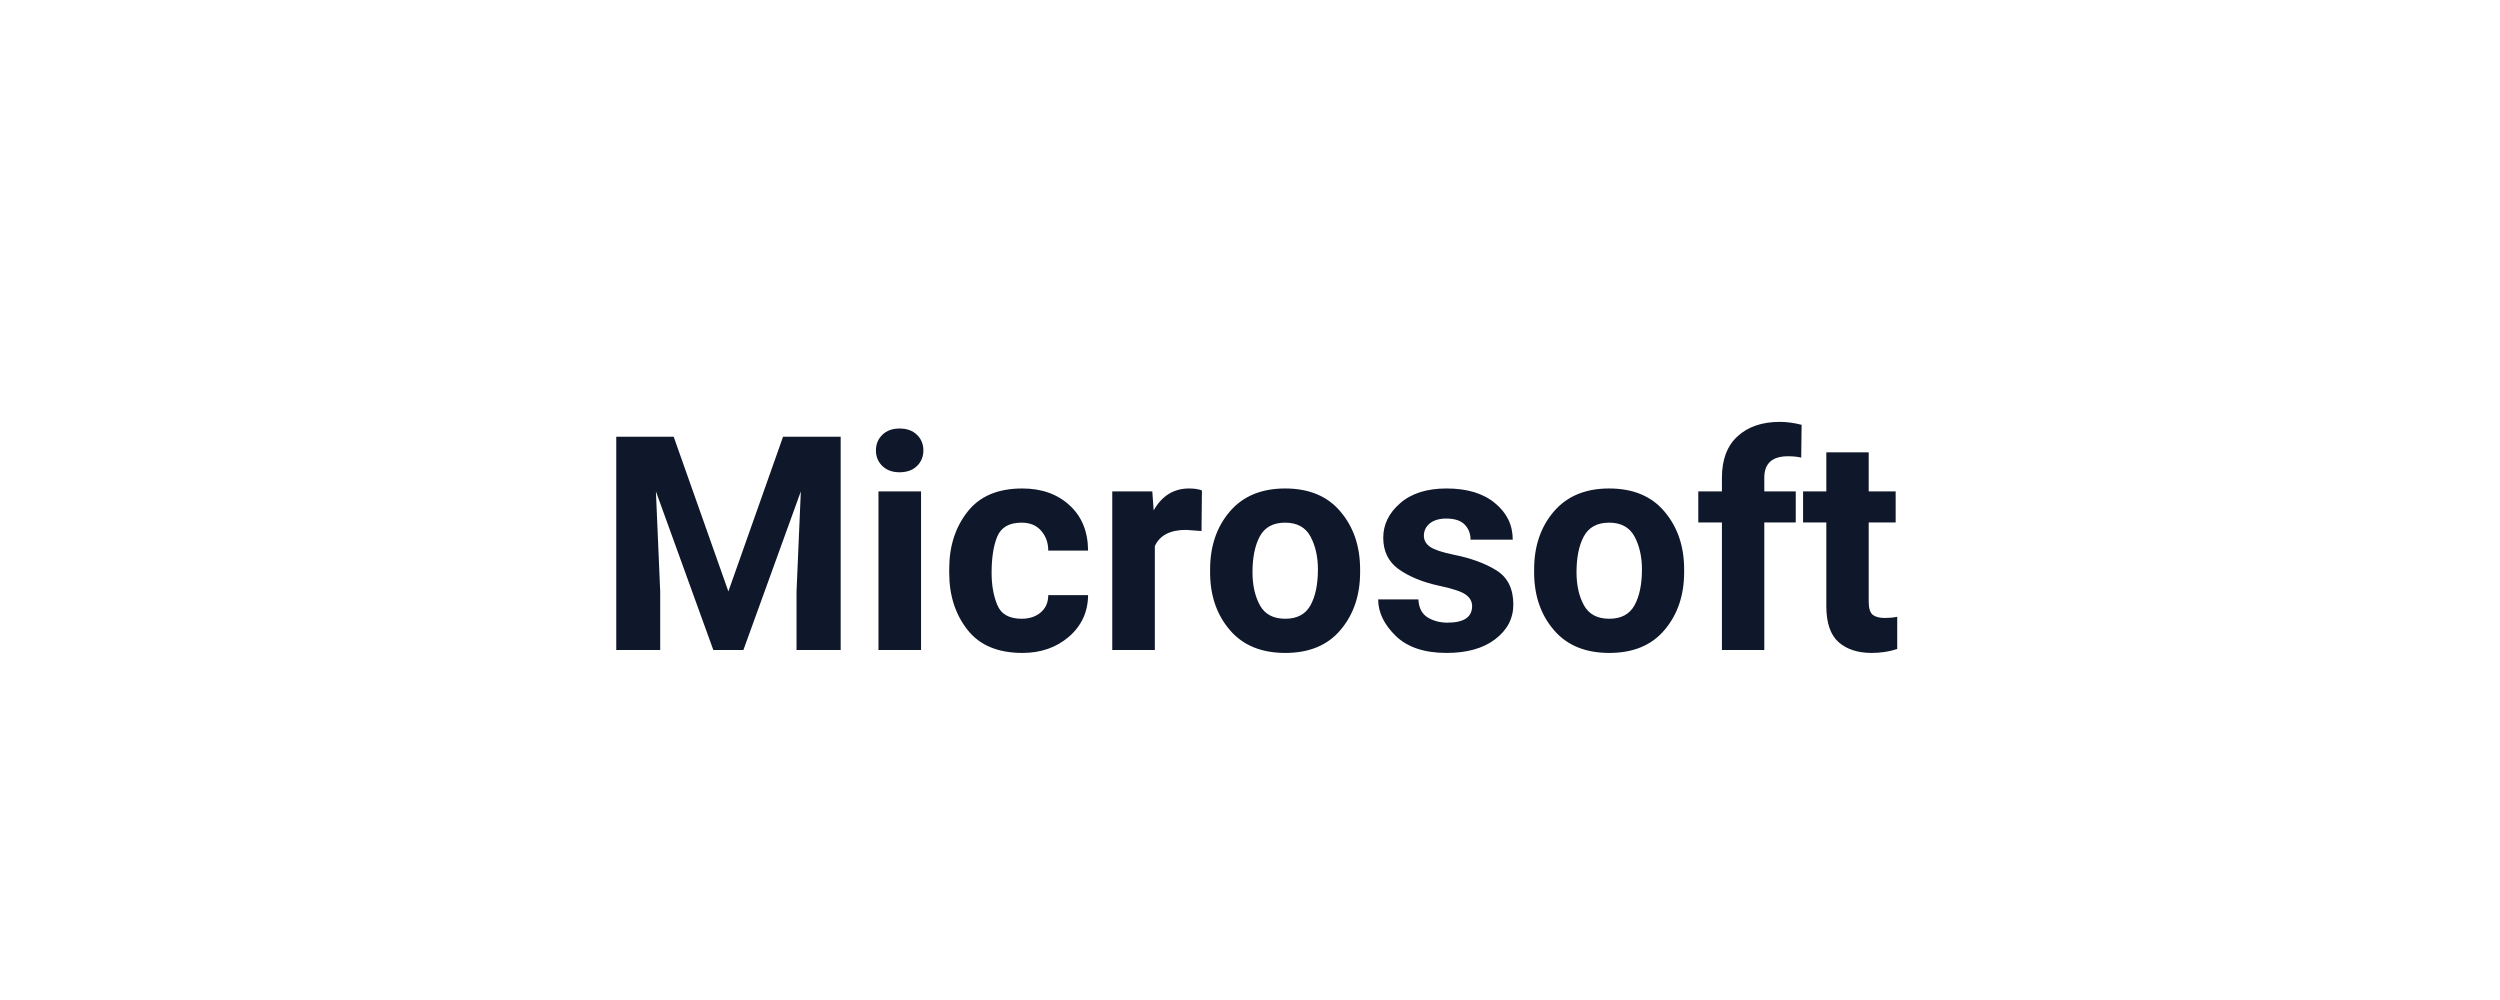
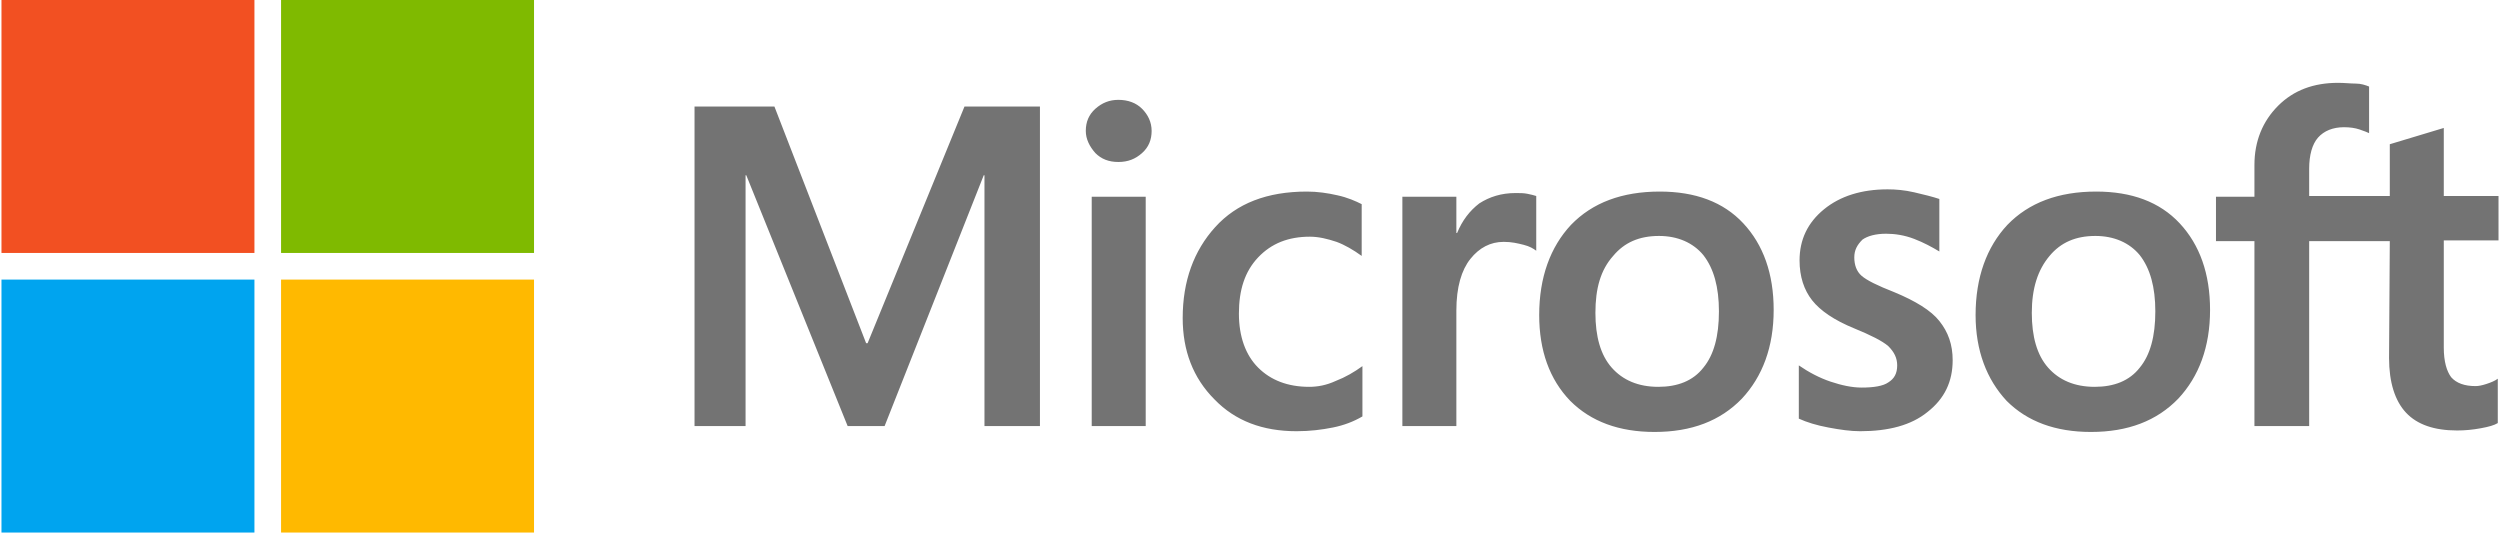
- <svg xmlns="http://www.w3.org/2000/svg" viewBox="0 0 200 80" role="img" aria-label="Microsoft">
-   <text x="100" y="52" text-anchor="middle" font-family="-apple-system, BlinkMacSystemFont, 'Segoe UI', Roboto, sans-serif" font-size="24" font-weight="600" letter-spacing="0" fill="#0f172a">Microsoft</text>
+ <svg xmlns="http://www.w3.org/2000/svg" version="1.1" width="338" height="72" viewBox="0 0 337.6 72" role="img" aria-label="Microsoft">
+   <path fill="#737373" d="M140.4,14.4v43.2h-7.5V23.7h-0.1l-13.4,33.9h-5l-13.7-33.9h-0.1v33.9h-6.9V14.4h10.8l12.4,32h0.2l13.1-32H140.4 z M146.6,17.7c0-1.2,0.4-2.2,1.3-3c0.9-0.8,1.9-1.2,3.1-1.2c1.3,0,2.4,0.4,3.2,1.2s1.3,1.8,1.3,3c0,1.2-0.4,2.2-1.3,3 c-0.9,0.8-1.9,1.2-3.2,1.2s-2.3-0.4-3.1-1.2C147.1,19.8,146.6,18.8,146.6,17.7z M154.7,26.6v31h-7.3v-31H154.7z M176.8,52.3 c1.1,0,2.3-0.2,3.6-0.8c1.3-0.5,2.5-1.2,3.6-2v6.8c-1.2,0.7-2.5,1.2-4,1.5c-1.5,0.3-3.1,0.5-4.9,0.5c-4.6,0-8.3-1.4-11.1-4.3 c-2.9-2.9-4.3-6.6-4.3-11c0-5,1.5-9.1,4.4-12.3c2.9-3.2,7-4.8,12.4-4.8c1.4,0,2.8,0.2,4.1,0.5c1.4,0.3,2.5,0.8,3.3,1.2v7 c-1.1-0.8-2.3-1.5-3.4-1.9c-1.2-0.4-2.4-0.7-3.6-0.7c-2.9,0-5.2,0.9-7,2.8s-2.6,4.4-2.6,7.6c0,3.1,0.9,5.6,2.6,7.3 C171.6,51.4,173.9,52.3,176.8,52.3z M204.7,26.1c0.6,0,1.1,0,1.6,0.1s0.9,0.2,1.2,0.3v7.4c-0.4-0.3-0.9-0.6-1.7-0.8 s-1.6-0.4-2.7-0.4c-1.8,0-3.3,0.8-4.5,2.3s-1.9,3.8-1.9,7v15.6h-7.3v-31h7.3v4.9h0.1c0.7-1.7,1.7-3,3-4 C201.2,26.6,202.8,26.1,204.7,26.1z M207.9,42.6c0-5.1,1.5-9.2,4.3-12.2c2.9-3,6.9-4.5,12-4.5c4.8,0,8.6,1.4,11.3,4.3 s4.1,6.8,4.1,11.7c0,5-1.5,9-4.3,12c-2.9,3-6.8,4.5-11.8,4.5c-4.8,0-8.6-1.4-11.4-4.2C209.3,51.3,207.9,47.4,207.9,42.6z M215.5,42.3c0,3.2,0.7,5.7,2.2,7.4s3.6,2.6,6.3,2.6c2.6,0,4.7-0.8,6.1-2.6c1.4-1.7,2.1-4.2,2.1-7.6c0-3.3-0.7-5.8-2.1-7.6 c-1.4-1.7-3.5-2.6-6-2.6c-2.7,0-4.7,0.9-6.2,2.7C216.2,36.5,215.5,39,215.5,42.3z M250.5,34.8c0,1,0.3,1.9,1,2.5 c0.7,0.6,2.1,1.3,4.4,2.2c2.9,1.2,5,2.5,6.1,3.9c1.2,1.5,1.8,3.2,1.8,5.3c0,2.9-1.1,5.2-3.4,7c-2.2,1.8-5.3,2.6-9.1,2.6 c-1.3,0-2.7-0.2-4.3-0.5c-1.6-0.3-2.9-0.7-4-1.2v-7.2c1.3,0.9,2.8,1.7,4.3,2.2c1.5,0.5,2.9,0.8,4.2,0.8c1.6,0,2.9-0.2,3.6-0.7 c0.8-0.5,1.2-1.2,1.2-2.3c0-1-0.4-1.8-1.2-2.6c-0.8-0.7-2.4-1.5-4.6-2.4c-2.7-1.1-4.6-2.4-5.7-3.8s-1.7-3.2-1.7-5.4 c0-2.8,1.1-5.1,3.3-6.9c2.2-1.8,5.1-2.7,8.6-2.7c1.1,0,2.3,0.1,3.6,0.4s2.5,0.6,3.4,0.9V34c-1-0.6-2.1-1.2-3.4-1.7 c-1.3-0.5-2.6-0.7-3.8-0.7c-1.4,0-2.5,0.3-3.2,0.8C250.9,33.1,250.5,33.8,250.5,34.8z M266.9,42.6c0-5.1,1.5-9.2,4.3-12.2 c2.9-3,6.9-4.5,12-4.5c4.8,0,8.6,1.4,11.3,4.3s4.1,6.8,4.1,11.7c0,5-1.5,9-4.3,12c-2.9,3-6.8,4.5-11.8,4.5c-4.8,0-8.6-1.4-11.4-4.2 C268.4,51.3,266.9,47.4,266.9,42.6z M274.5,42.3c0,3.2,0.7,5.7,2.2,7.4s3.6,2.6,6.3,2.6c2.6,0,4.7-0.8,6.1-2.6 c1.4-1.7,2.1-4.2,2.1-7.6c0-3.3-0.7-5.8-2.1-7.6c-1.4-1.7-3.5-2.6-6-2.6c-2.7,0-4.7,0.9-6.2,2.7C275.3,36.5,274.5,39,274.5,42.3z M322.9,32.6h-10.9v25h-7.4v-25h-5.2v-6h5.2v-4.3c0-3.2,1.1-5.9,3.2-8s4.8-3.1,8.1-3.1c0.9,0,1.7,0.1,2.4,0.1s1.3,0.2,1.8,0.4v6.3 c-0.2-0.1-0.7-0.3-1.3-0.5c-0.6-0.2-1.3-0.3-2.1-0.3c-1.5,0-2.7,0.5-3.5,1.4c-0.8,0.9-1.2,2.4-1.2,4.2v3.7h10.9v-7l7.3-2.2v9.2h7.4 v6h-7.4v14.5c0,1.9,0.4,3.2,1,4c0.7,0.8,1.8,1.2,3.3,1.2c0.4,0,0.9-0.1,1.5-0.3c0.6-0.2,1.1-0.4,1.5-0.7v6c-0.5,0.3-1.2,0.5-2.3,0.7 c-1.1,0.2-2.1,0.3-3.2,0.3c-3.1,0-5.4-0.8-6.9-2.4c-1.5-1.6-2.3-4.1-2.3-7.4L322.9,32.6L322.9,32.6z" />
+   <rect fill="#F25022" width="34.2" height="34.2" />
+   <rect x="37.8" fill="#7FBA00" width="34.2" height="34.2" />
+   <rect y="37.8" fill="#00A4EF" width="34.2" height="34.2" />
+   <rect x="37.8" y="37.8" fill="#FFB900" width="34.2" height="34.2" />
</svg>
